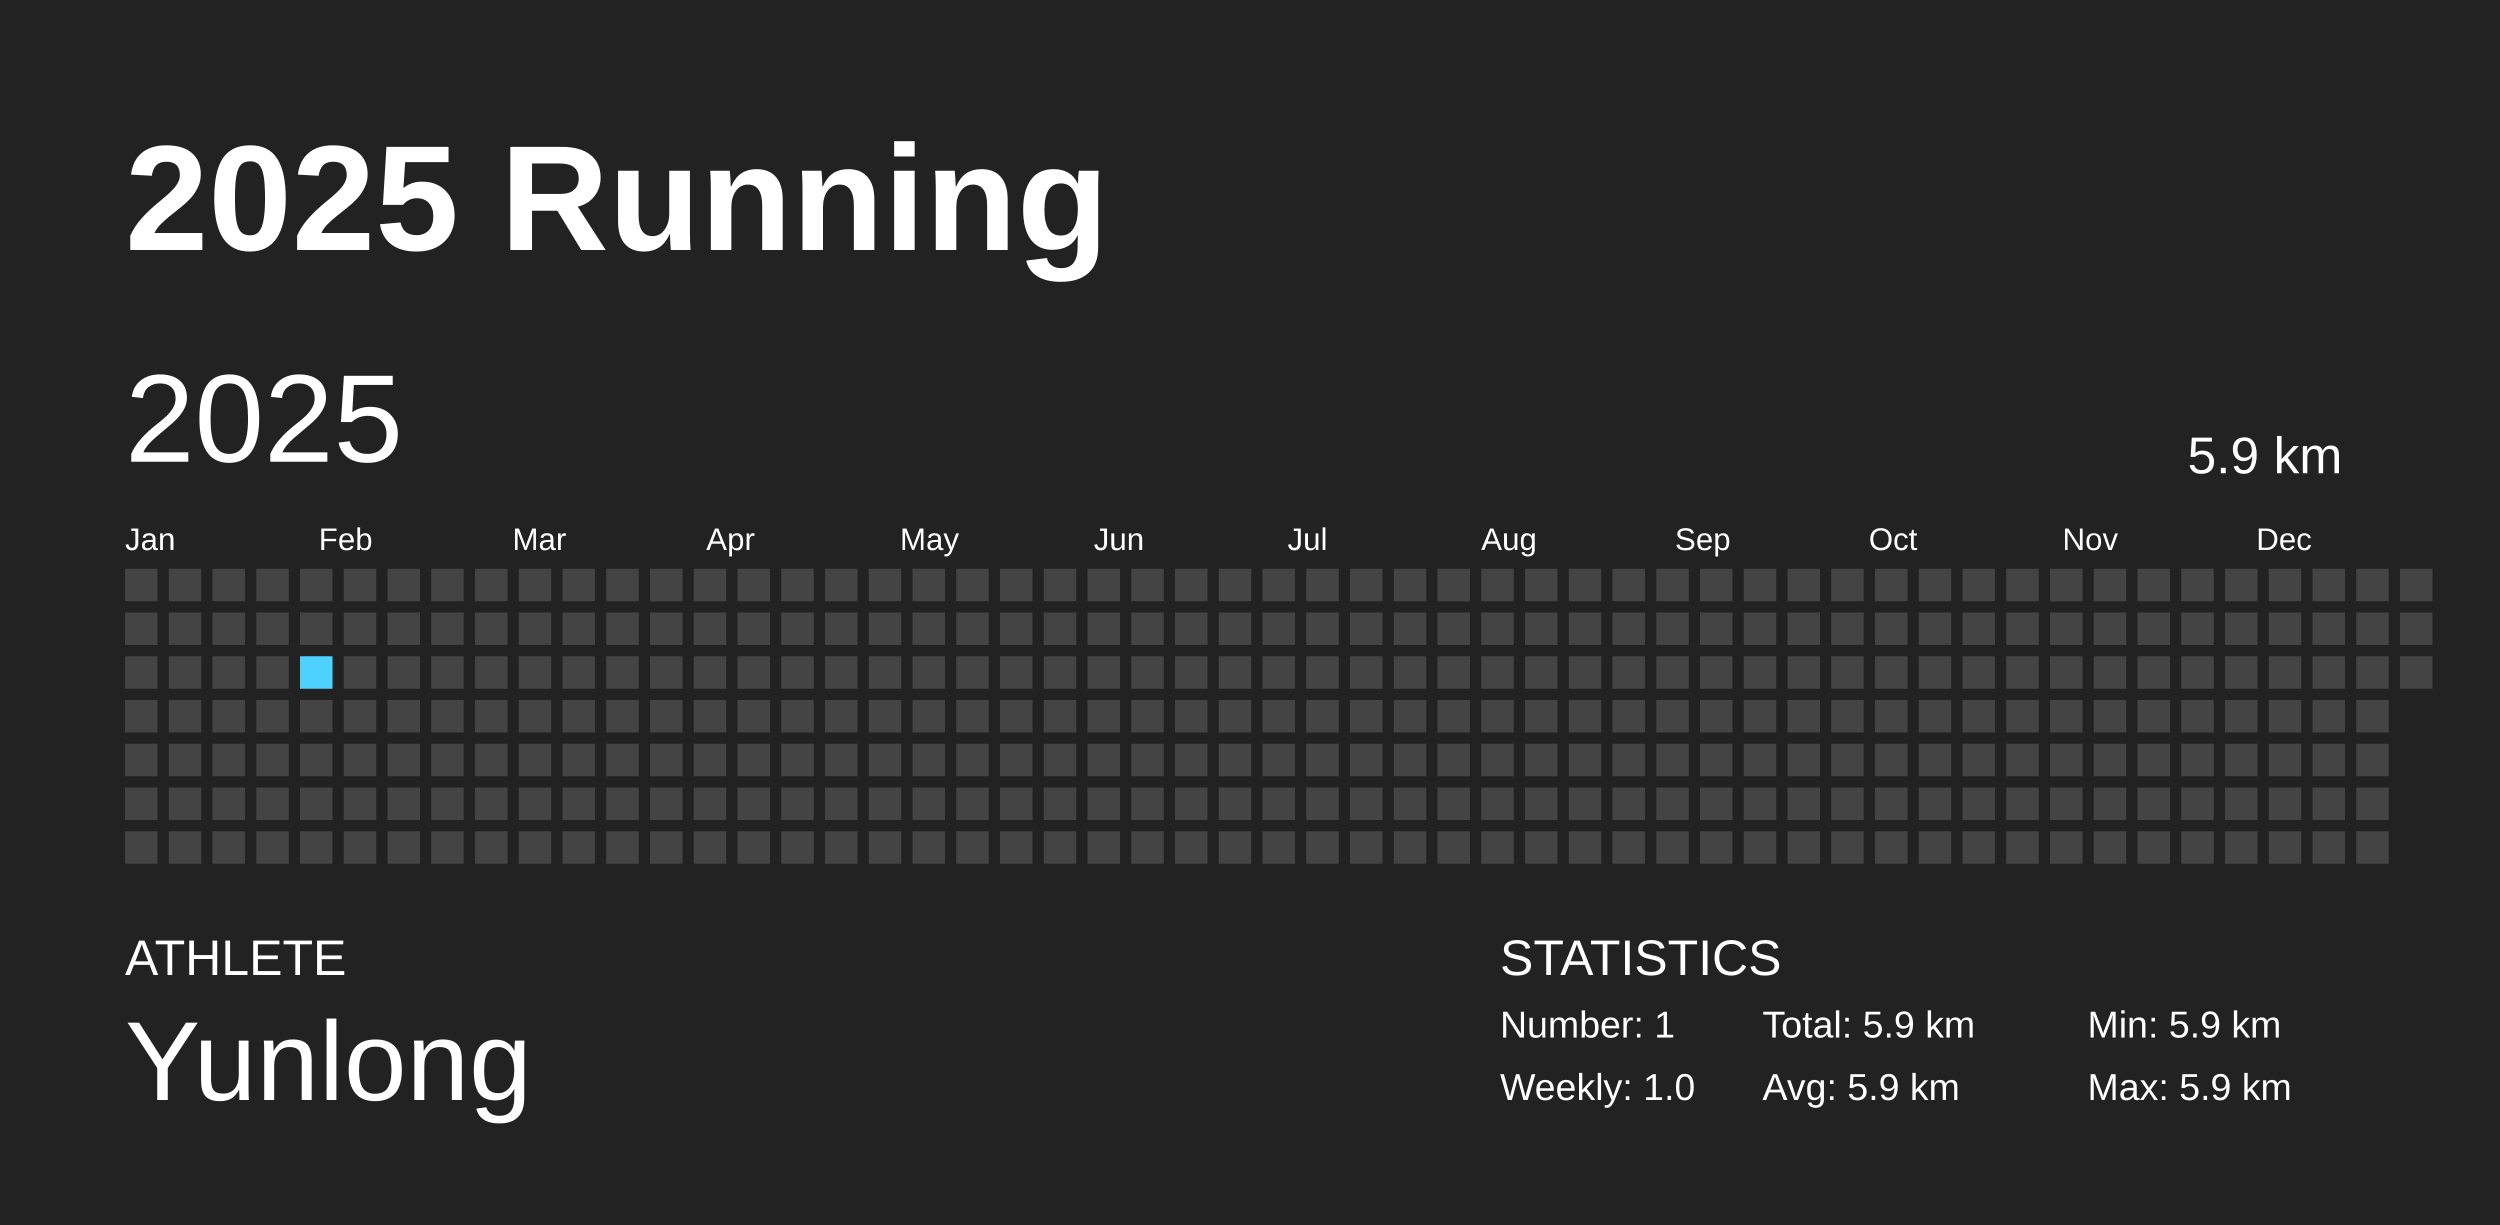
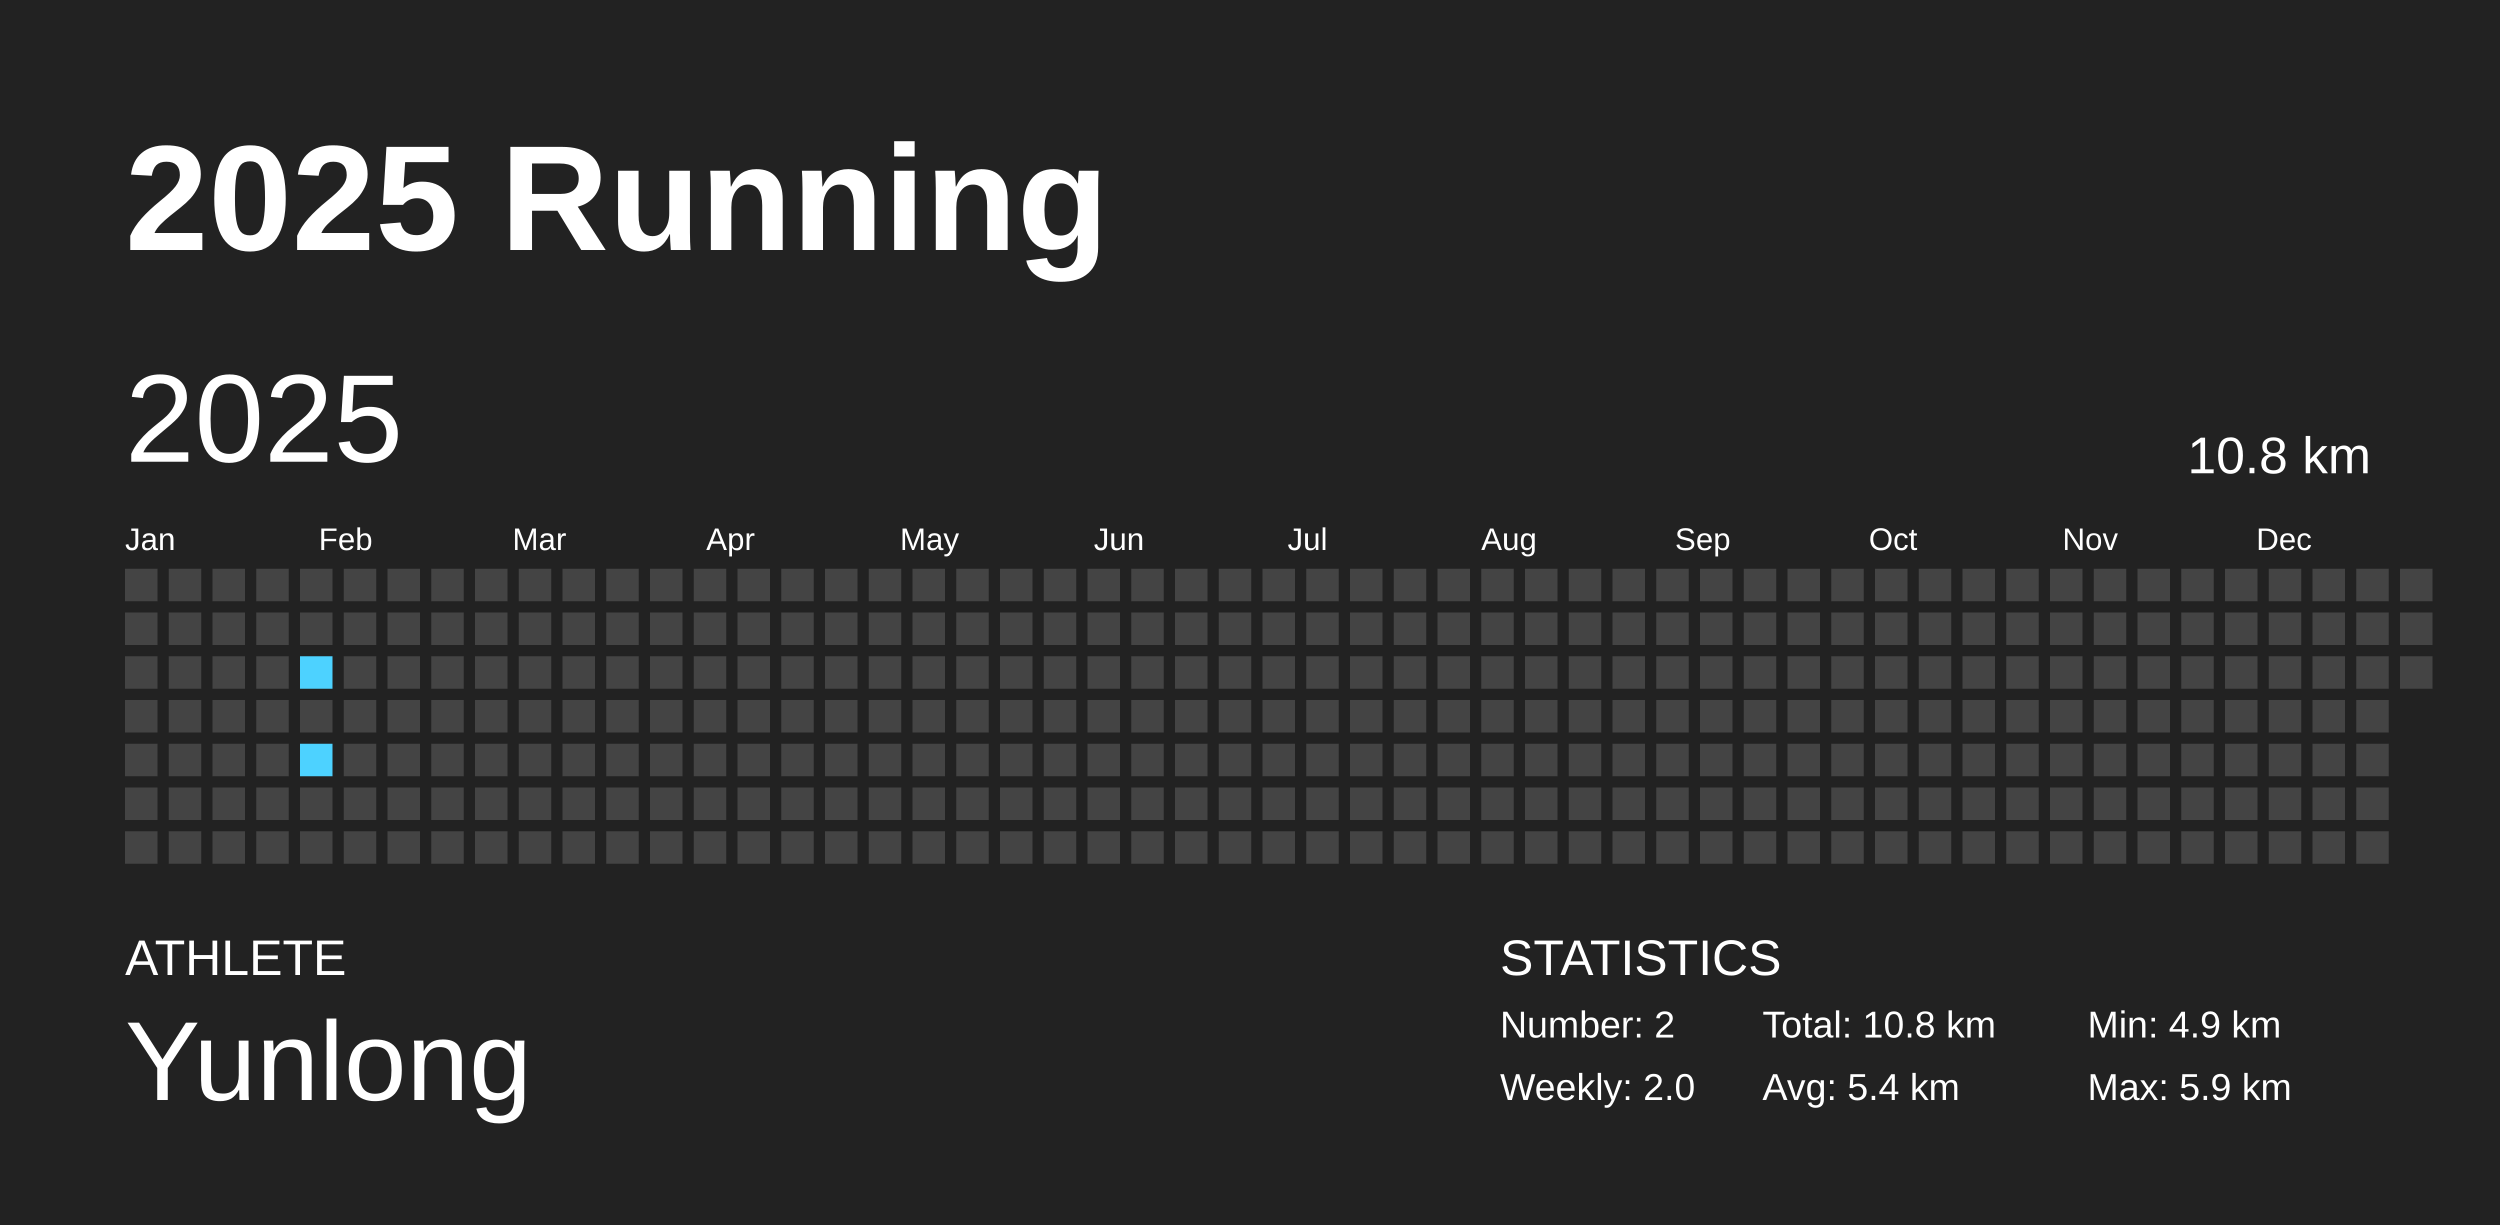
<svg xmlns="http://www.w3.org/2000/svg" baseProfile="full" height="98mm" version="1.1" viewBox="0,0,200,98" width="200mm">
  <defs />
  <rect fill="#222222" height="98" width="200" x="0" y="0" />
  <text fill="#FFFFFF" style="font-size:12px; font-family:Arial; font-weight:bold;" x="10" y="20">2025 Running</text>
  <text fill="#FFFFFF" style="font-size:4px; font-family:Arial" x="10" y="78">ATHLETE</text>
  <text fill="#FFFFFF" style="font-size:9px; font-family:Arial" x="10" y="88">Yunlong</text>
  <text fill="#FFFFFF" style="font-size:4px; font-family:Arial" x="120" y="78">STATISTICS</text>
-   <text fill="#FFFFFF" style="font-size:3px; font-family:Arial" x="120" y="83">Number: 1</text>
-   <text fill="#FFFFFF" style="font-size:3px; font-family:Arial" x="120" y="88">Weekly: 1.0</text>
-   <text fill="#FFFFFF" style="font-size:3px; font-family:Arial" x="141" y="83">Total: 5.9 km</text>
-   <text fill="#FFFFFF" style="font-size:3px; font-family:Arial" x="141" y="88">Avg: 5.9 km</text>
-   <text fill="#FFFFFF" style="font-size:3px; font-family:Arial" x="167" y="83">Min: 5.9 km</text>
+   <text fill="#FFFFFF" style="font-size:3px; font-family:Arial" x="120" y="83">Number: 2</text>
+   <text fill="#FFFFFF" style="font-size:3px; font-family:Arial" x="120" y="88">Weekly: 2.0</text>
+   <text fill="#FFFFFF" style="font-size:3px; font-family:Arial" x="141" y="83">Total: 10.8 km</text>
+   <text fill="#FFFFFF" style="font-size:3px; font-family:Arial" x="141" y="88">Avg: 5.4 km</text>
+   <text fill="#FFFFFF" style="font-size:3px; font-family:Arial" x="167" y="83">Min: 4.9 km</text>
  <text fill="#FFFFFF" style="font-size:3px; font-family:Arial" x="167" y="88">Max: 5.9 km</text>
  <text dominant-baseline="hanging" fill="#FFFFFF" style="font-size:10.0px; font-family:Arial;" x="10" y="30">2025</text>
-   <text dominant-baseline="hanging" fill="#FFFFFF" style="font-size:4.125px; font-family:Arial;" x="175" y="35">5.9 km</text>
+   <text dominant-baseline="hanging" fill="#FFFFFF" style="font-size:4.125px; font-family:Arial;" x="175" y="35">10.8 km</text>
  <text fill="#FFFFFF" style="font-size:2.5px; font-family:Arial" x="10.0" y="44">Jan</text>
  <text fill="#FFFFFF" style="font-size:2.5px; font-family:Arial" x="25.5" y="44">Feb</text>
  <text fill="#FFFFFF" style="font-size:2.5px; font-family:Arial" x="41.0" y="44">Mar</text>
  <text fill="#FFFFFF" style="font-size:2.5px; font-family:Arial" x="56.5" y="44">Apr</text>
  <text fill="#FFFFFF" style="font-size:2.5px; font-family:Arial" x="72.0" y="44">May</text>
  <text fill="#FFFFFF" style="font-size:2.5px; font-family:Arial" x="87.5" y="44">Jun</text>
  <text fill="#FFFFFF" style="font-size:2.5px; font-family:Arial" x="103.0" y="44">Jul</text>
  <text fill="#FFFFFF" style="font-size:2.5px; font-family:Arial" x="118.5" y="44">Aug</text>
  <text fill="#FFFFFF" style="font-size:2.5px; font-family:Arial" x="134.0" y="44">Sep</text>
  <text fill="#FFFFFF" style="font-size:2.5px; font-family:Arial" x="149.5" y="44">Oct</text>
  <text fill="#FFFFFF" style="font-size:2.5px; font-family:Arial" x="165.0" y="44">Nov</text>
  <text fill="#FFFFFF" style="font-size:2.5px; font-family:Arial" x="180.5" y="44">Dec</text>
  <rect fill="#444444" height="2.6" width="2.6" x="10.0" y="45.5" />
  <rect fill="#444444" height="2.6" width="2.6" x="10.0" y="49.0" />
  <rect fill="#444444" height="2.6" width="2.6" x="10.0" y="52.5" />
  <rect fill="#444444" height="2.6" width="2.6" x="10.0" y="56.0" />
  <rect fill="#444444" height="2.6" width="2.6" x="10.0" y="59.5" />
  <rect fill="#444444" height="2.6" width="2.6" x="10.0" y="63.0" />
  <rect fill="#444444" height="2.6" width="2.6" x="10.0" y="66.5" />
  <rect fill="#444444" height="2.6" width="2.6" x="13.5" y="45.5" />
  <rect fill="#444444" height="2.6" width="2.6" x="13.5" y="49.0" />
  <rect fill="#444444" height="2.6" width="2.6" x="13.5" y="52.5" />
  <rect fill="#444444" height="2.6" width="2.6" x="13.5" y="56.0" />
  <rect fill="#444444" height="2.6" width="2.6" x="13.5" y="59.5" />
  <rect fill="#444444" height="2.6" width="2.6" x="13.5" y="63.0" />
  <rect fill="#444444" height="2.6" width="2.6" x="13.5" y="66.5" />
  <rect fill="#444444" height="2.6" width="2.6" x="17.0" y="45.5" />
  <rect fill="#444444" height="2.6" width="2.6" x="17.0" y="49.0" />
  <rect fill="#444444" height="2.6" width="2.6" x="17.0" y="52.5" />
  <rect fill="#444444" height="2.6" width="2.6" x="17.0" y="56.0" />
  <rect fill="#444444" height="2.6" width="2.6" x="17.0" y="59.5" />
  <rect fill="#444444" height="2.6" width="2.6" x="17.0" y="63.0" />
  <rect fill="#444444" height="2.6" width="2.6" x="17.0" y="66.5" />
  <rect fill="#444444" height="2.6" width="2.6" x="20.5" y="45.5" />
  <rect fill="#444444" height="2.6" width="2.6" x="20.5" y="49.0" />
  <rect fill="#444444" height="2.6" width="2.6" x="20.5" y="52.5" />
  <rect fill="#444444" height="2.6" width="2.6" x="20.5" y="56.0" />
  <rect fill="#444444" height="2.6" width="2.6" x="20.5" y="59.5" />
  <rect fill="#444444" height="2.6" width="2.6" x="20.5" y="63.0" />
  <rect fill="#444444" height="2.6" width="2.6" x="20.5" y="66.5" />
  <rect fill="#444444" height="2.6" width="2.6" x="24.0" y="45.5" />
  <rect fill="#444444" height="2.6" width="2.6" x="24.0" y="49.0" />
-   <rect fill="#4DD2FF" height="2.6" width="2.6" x="24.0" y="52.5" />
+   <rect fill="#4dd2ff" height="2.6" width="2.6" x="24.0" y="52.5" />
  <rect fill="#444444" height="2.6" width="2.6" x="24.0" y="56.0" />
-   <rect fill="#444444" height="2.6" width="2.6" x="24.0" y="59.5" />
+   <rect fill="#4dd2ff" height="2.6" width="2.6" x="24.0" y="59.5" />
  <rect fill="#444444" height="2.6" width="2.6" x="24.0" y="63.0" />
  <rect fill="#444444" height="2.6" width="2.6" x="24.0" y="66.5" />
  <rect fill="#444444" height="2.6" width="2.6" x="27.5" y="45.5" />
  <rect fill="#444444" height="2.6" width="2.6" x="27.5" y="49.0" />
  <rect fill="#444444" height="2.6" width="2.6" x="27.5" y="52.5" />
  <rect fill="#444444" height="2.6" width="2.6" x="27.5" y="56.0" />
  <rect fill="#444444" height="2.6" width="2.6" x="27.5" y="59.5" />
  <rect fill="#444444" height="2.6" width="2.6" x="27.5" y="63.0" />
  <rect fill="#444444" height="2.6" width="2.6" x="27.5" y="66.5" />
  <rect fill="#444444" height="2.6" width="2.6" x="31.0" y="45.5" />
  <rect fill="#444444" height="2.6" width="2.6" x="31.0" y="49.0" />
  <rect fill="#444444" height="2.6" width="2.6" x="31.0" y="52.5" />
  <rect fill="#444444" height="2.6" width="2.6" x="31.0" y="56.0" />
  <rect fill="#444444" height="2.6" width="2.6" x="31.0" y="59.5" />
  <rect fill="#444444" height="2.6" width="2.6" x="31.0" y="63.0" />
  <rect fill="#444444" height="2.6" width="2.6" x="31.0" y="66.5" />
  <rect fill="#444444" height="2.6" width="2.6" x="34.5" y="45.5" />
  <rect fill="#444444" height="2.6" width="2.6" x="34.5" y="49.0" />
  <rect fill="#444444" height="2.6" width="2.6" x="34.5" y="52.5" />
  <rect fill="#444444" height="2.6" width="2.6" x="34.5" y="56.0" />
  <rect fill="#444444" height="2.6" width="2.6" x="34.5" y="59.5" />
  <rect fill="#444444" height="2.6" width="2.6" x="34.5" y="63.0" />
  <rect fill="#444444" height="2.6" width="2.6" x="34.5" y="66.5" />
  <rect fill="#444444" height="2.6" width="2.6" x="38.0" y="45.5" />
  <rect fill="#444444" height="2.6" width="2.6" x="38.0" y="49.0" />
  <rect fill="#444444" height="2.6" width="2.6" x="38.0" y="52.5" />
  <rect fill="#444444" height="2.6" width="2.6" x="38.0" y="56.0" />
  <rect fill="#444444" height="2.6" width="2.6" x="38.0" y="59.5" />
  <rect fill="#444444" height="2.6" width="2.6" x="38.0" y="63.0" />
  <rect fill="#444444" height="2.6" width="2.6" x="38.0" y="66.5" />
  <rect fill="#444444" height="2.6" width="2.6" x="41.5" y="45.5" />
  <rect fill="#444444" height="2.6" width="2.6" x="41.5" y="49.0" />
  <rect fill="#444444" height="2.6" width="2.6" x="41.5" y="52.5" />
  <rect fill="#444444" height="2.6" width="2.6" x="41.5" y="56.0" />
  <rect fill="#444444" height="2.6" width="2.6" x="41.5" y="59.5" />
  <rect fill="#444444" height="2.6" width="2.6" x="41.5" y="63.0" />
  <rect fill="#444444" height="2.6" width="2.6" x="41.5" y="66.5" />
  <rect fill="#444444" height="2.6" width="2.6" x="45.0" y="45.5" />
  <rect fill="#444444" height="2.6" width="2.6" x="45.0" y="49.0" />
  <rect fill="#444444" height="2.6" width="2.6" x="45.0" y="52.5" />
  <rect fill="#444444" height="2.6" width="2.6" x="45.0" y="56.0" />
  <rect fill="#444444" height="2.6" width="2.6" x="45.0" y="59.5" />
  <rect fill="#444444" height="2.6" width="2.6" x="45.0" y="63.0" />
  <rect fill="#444444" height="2.6" width="2.6" x="45.0" y="66.5" />
  <rect fill="#444444" height="2.6" width="2.6" x="48.5" y="45.5" />
  <rect fill="#444444" height="2.6" width="2.6" x="48.5" y="49.0" />
  <rect fill="#444444" height="2.6" width="2.6" x="48.5" y="52.5" />
  <rect fill="#444444" height="2.6" width="2.6" x="48.5" y="56.0" />
  <rect fill="#444444" height="2.6" width="2.6" x="48.5" y="59.5" />
  <rect fill="#444444" height="2.6" width="2.6" x="48.5" y="63.0" />
  <rect fill="#444444" height="2.6" width="2.6" x="48.5" y="66.5" />
  <rect fill="#444444" height="2.6" width="2.6" x="52.0" y="45.5" />
  <rect fill="#444444" height="2.6" width="2.6" x="52.0" y="49.0" />
  <rect fill="#444444" height="2.6" width="2.6" x="52.0" y="52.5" />
  <rect fill="#444444" height="2.6" width="2.6" x="52.0" y="56.0" />
  <rect fill="#444444" height="2.6" width="2.6" x="52.0" y="59.5" />
  <rect fill="#444444" height="2.6" width="2.6" x="52.0" y="63.0" />
  <rect fill="#444444" height="2.6" width="2.6" x="52.0" y="66.5" />
  <rect fill="#444444" height="2.6" width="2.6" x="55.5" y="45.5" />
  <rect fill="#444444" height="2.6" width="2.6" x="55.5" y="49.0" />
  <rect fill="#444444" height="2.6" width="2.6" x="55.5" y="52.5" />
  <rect fill="#444444" height="2.6" width="2.6" x="55.5" y="56.0" />
  <rect fill="#444444" height="2.6" width="2.6" x="55.5" y="59.5" />
  <rect fill="#444444" height="2.6" width="2.6" x="55.5" y="63.0" />
  <rect fill="#444444" height="2.6" width="2.6" x="55.5" y="66.5" />
  <rect fill="#444444" height="2.6" width="2.6" x="59.0" y="45.5" />
  <rect fill="#444444" height="2.6" width="2.6" x="59.0" y="49.0" />
  <rect fill="#444444" height="2.6" width="2.6" x="59.0" y="52.5" />
  <rect fill="#444444" height="2.6" width="2.6" x="59.0" y="56.0" />
  <rect fill="#444444" height="2.6" width="2.6" x="59.0" y="59.5" />
  <rect fill="#444444" height="2.6" width="2.6" x="59.0" y="63.0" />
  <rect fill="#444444" height="2.6" width="2.6" x="59.0" y="66.5" />
  <rect fill="#444444" height="2.6" width="2.6" x="62.5" y="45.5" />
  <rect fill="#444444" height="2.6" width="2.6" x="62.5" y="49.0" />
  <rect fill="#444444" height="2.6" width="2.6" x="62.5" y="52.5" />
  <rect fill="#444444" height="2.6" width="2.6" x="62.5" y="56.0" />
  <rect fill="#444444" height="2.6" width="2.6" x="62.5" y="59.5" />
  <rect fill="#444444" height="2.6" width="2.6" x="62.5" y="63.0" />
  <rect fill="#444444" height="2.6" width="2.6" x="62.5" y="66.5" />
  <rect fill="#444444" height="2.6" width="2.6" x="66.0" y="45.5" />
  <rect fill="#444444" height="2.6" width="2.6" x="66.0" y="49.0" />
  <rect fill="#444444" height="2.6" width="2.6" x="66.0" y="52.5" />
  <rect fill="#444444" height="2.6" width="2.6" x="66.0" y="56.0" />
  <rect fill="#444444" height="2.6" width="2.6" x="66.0" y="59.5" />
  <rect fill="#444444" height="2.6" width="2.6" x="66.0" y="63.0" />
  <rect fill="#444444" height="2.6" width="2.6" x="66.0" y="66.5" />
  <rect fill="#444444" height="2.6" width="2.6" x="69.5" y="45.5" />
  <rect fill="#444444" height="2.6" width="2.6" x="69.5" y="49.0" />
  <rect fill="#444444" height="2.6" width="2.6" x="69.5" y="52.5" />
  <rect fill="#444444" height="2.6" width="2.6" x="69.5" y="56.0" />
  <rect fill="#444444" height="2.6" width="2.6" x="69.5" y="59.5" />
  <rect fill="#444444" height="2.6" width="2.6" x="69.5" y="63.0" />
  <rect fill="#444444" height="2.6" width="2.6" x="69.5" y="66.5" />
  <rect fill="#444444" height="2.6" width="2.6" x="73.0" y="45.5" />
  <rect fill="#444444" height="2.6" width="2.6" x="73.0" y="49.0" />
  <rect fill="#444444" height="2.6" width="2.6" x="73.0" y="52.5" />
  <rect fill="#444444" height="2.6" width="2.6" x="73.0" y="56.0" />
  <rect fill="#444444" height="2.6" width="2.6" x="73.0" y="59.5" />
  <rect fill="#444444" height="2.6" width="2.6" x="73.0" y="63.0" />
  <rect fill="#444444" height="2.6" width="2.6" x="73.0" y="66.5" />
  <rect fill="#444444" height="2.6" width="2.6" x="76.5" y="45.5" />
  <rect fill="#444444" height="2.6" width="2.6" x="76.5" y="49.0" />
  <rect fill="#444444" height="2.6" width="2.6" x="76.5" y="52.5" />
  <rect fill="#444444" height="2.6" width="2.6" x="76.5" y="56.0" />
  <rect fill="#444444" height="2.6" width="2.6" x="76.5" y="59.5" />
  <rect fill="#444444" height="2.6" width="2.6" x="76.5" y="63.0" />
  <rect fill="#444444" height="2.6" width="2.6" x="76.5" y="66.5" />
  <rect fill="#444444" height="2.6" width="2.6" x="80.0" y="45.5" />
  <rect fill="#444444" height="2.6" width="2.6" x="80.0" y="49.0" />
  <rect fill="#444444" height="2.6" width="2.6" x="80.0" y="52.5" />
  <rect fill="#444444" height="2.6" width="2.6" x="80.0" y="56.0" />
  <rect fill="#444444" height="2.6" width="2.6" x="80.0" y="59.5" />
  <rect fill="#444444" height="2.6" width="2.6" x="80.0" y="63.0" />
  <rect fill="#444444" height="2.6" width="2.6" x="80.0" y="66.5" />
  <rect fill="#444444" height="2.6" width="2.6" x="83.5" y="45.5" />
  <rect fill="#444444" height="2.6" width="2.6" x="83.5" y="49.0" />
  <rect fill="#444444" height="2.6" width="2.6" x="83.5" y="52.5" />
  <rect fill="#444444" height="2.6" width="2.6" x="83.5" y="56.0" />
  <rect fill="#444444" height="2.6" width="2.6" x="83.5" y="59.5" />
  <rect fill="#444444" height="2.6" width="2.6" x="83.5" y="63.0" />
  <rect fill="#444444" height="2.6" width="2.6" x="83.5" y="66.5" />
  <rect fill="#444444" height="2.6" width="2.6" x="87.0" y="45.5" />
  <rect fill="#444444" height="2.6" width="2.6" x="87.0" y="49.0" />
  <rect fill="#444444" height="2.6" width="2.6" x="87.0" y="52.5" />
  <rect fill="#444444" height="2.6" width="2.6" x="87.0" y="56.0" />
  <rect fill="#444444" height="2.6" width="2.6" x="87.0" y="59.5" />
  <rect fill="#444444" height="2.6" width="2.6" x="87.0" y="63.0" />
  <rect fill="#444444" height="2.6" width="2.6" x="87.0" y="66.5" />
  <rect fill="#444444" height="2.6" width="2.6" x="90.5" y="45.5" />
  <rect fill="#444444" height="2.6" width="2.6" x="90.5" y="49.0" />
  <rect fill="#444444" height="2.6" width="2.6" x="90.5" y="52.5" />
  <rect fill="#444444" height="2.6" width="2.6" x="90.5" y="56.0" />
  <rect fill="#444444" height="2.6" width="2.6" x="90.5" y="59.5" />
  <rect fill="#444444" height="2.6" width="2.6" x="90.5" y="63.0" />
  <rect fill="#444444" height="2.6" width="2.6" x="90.5" y="66.5" />
  <rect fill="#444444" height="2.6" width="2.6" x="94.0" y="45.5" />
  <rect fill="#444444" height="2.6" width="2.6" x="94.0" y="49.0" />
  <rect fill="#444444" height="2.6" width="2.6" x="94.0" y="52.5" />
  <rect fill="#444444" height="2.6" width="2.6" x="94.0" y="56.0" />
  <rect fill="#444444" height="2.6" width="2.6" x="94.0" y="59.5" />
  <rect fill="#444444" height="2.6" width="2.6" x="94.0" y="63.0" />
  <rect fill="#444444" height="2.6" width="2.6" x="94.0" y="66.5" />
  <rect fill="#444444" height="2.6" width="2.6" x="97.5" y="45.5" />
  <rect fill="#444444" height="2.6" width="2.6" x="97.5" y="49.0" />
  <rect fill="#444444" height="2.6" width="2.6" x="97.5" y="52.5" />
  <rect fill="#444444" height="2.6" width="2.6" x="97.5" y="56.0" />
  <rect fill="#444444" height="2.6" width="2.6" x="97.5" y="59.5" />
  <rect fill="#444444" height="2.6" width="2.6" x="97.5" y="63.0" />
  <rect fill="#444444" height="2.6" width="2.6" x="97.5" y="66.5" />
  <rect fill="#444444" height="2.6" width="2.6" x="101.0" y="45.5" />
  <rect fill="#444444" height="2.6" width="2.6" x="101.0" y="49.0" />
  <rect fill="#444444" height="2.6" width="2.6" x="101.0" y="52.5" />
  <rect fill="#444444" height="2.6" width="2.6" x="101.0" y="56.0" />
  <rect fill="#444444" height="2.6" width="2.6" x="101.0" y="59.5" />
  <rect fill="#444444" height="2.6" width="2.6" x="101.0" y="63.0" />
  <rect fill="#444444" height="2.6" width="2.6" x="101.0" y="66.5" />
  <rect fill="#444444" height="2.6" width="2.6" x="104.5" y="45.5" />
  <rect fill="#444444" height="2.6" width="2.6" x="104.5" y="49.0" />
  <rect fill="#444444" height="2.6" width="2.6" x="104.5" y="52.5" />
  <rect fill="#444444" height="2.6" width="2.6" x="104.5" y="56.0" />
  <rect fill="#444444" height="2.6" width="2.6" x="104.5" y="59.5" />
  <rect fill="#444444" height="2.6" width="2.6" x="104.5" y="63.0" />
  <rect fill="#444444" height="2.6" width="2.6" x="104.5" y="66.5" />
  <rect fill="#444444" height="2.6" width="2.6" x="108.0" y="45.5" />
  <rect fill="#444444" height="2.6" width="2.6" x="108.0" y="49.0" />
  <rect fill="#444444" height="2.6" width="2.6" x="108.0" y="52.5" />
  <rect fill="#444444" height="2.6" width="2.6" x="108.0" y="56.0" />
  <rect fill="#444444" height="2.6" width="2.6" x="108.0" y="59.5" />
  <rect fill="#444444" height="2.6" width="2.6" x="108.0" y="63.0" />
  <rect fill="#444444" height="2.6" width="2.6" x="108.0" y="66.5" />
  <rect fill="#444444" height="2.6" width="2.6" x="111.5" y="45.5" />
  <rect fill="#444444" height="2.6" width="2.6" x="111.5" y="49.0" />
  <rect fill="#444444" height="2.6" width="2.6" x="111.5" y="52.5" />
  <rect fill="#444444" height="2.6" width="2.6" x="111.5" y="56.0" />
  <rect fill="#444444" height="2.6" width="2.6" x="111.5" y="59.5" />
  <rect fill="#444444" height="2.6" width="2.6" x="111.5" y="63.0" />
  <rect fill="#444444" height="2.6" width="2.6" x="111.5" y="66.5" />
  <rect fill="#444444" height="2.6" width="2.6" x="115.0" y="45.5" />
  <rect fill="#444444" height="2.6" width="2.6" x="115.0" y="49.0" />
  <rect fill="#444444" height="2.6" width="2.6" x="115.0" y="52.5" />
  <rect fill="#444444" height="2.6" width="2.6" x="115.0" y="56.0" />
  <rect fill="#444444" height="2.6" width="2.6" x="115.0" y="59.5" />
  <rect fill="#444444" height="2.6" width="2.6" x="115.0" y="63.0" />
  <rect fill="#444444" height="2.6" width="2.6" x="115.0" y="66.5" />
  <rect fill="#444444" height="2.6" width="2.6" x="118.5" y="45.5" />
  <rect fill="#444444" height="2.6" width="2.6" x="118.5" y="49.0" />
  <rect fill="#444444" height="2.6" width="2.6" x="118.5" y="52.5" />
  <rect fill="#444444" height="2.6" width="2.6" x="118.5" y="56.0" />
  <rect fill="#444444" height="2.6" width="2.6" x="118.5" y="59.5" />
  <rect fill="#444444" height="2.6" width="2.6" x="118.5" y="63.0" />
  <rect fill="#444444" height="2.6" width="2.6" x="118.5" y="66.5" />
  <rect fill="#444444" height="2.6" width="2.6" x="122.0" y="45.5" />
  <rect fill="#444444" height="2.6" width="2.6" x="122.0" y="49.0" />
  <rect fill="#444444" height="2.6" width="2.6" x="122.0" y="52.5" />
  <rect fill="#444444" height="2.6" width="2.6" x="122.0" y="56.0" />
  <rect fill="#444444" height="2.6" width="2.6" x="122.0" y="59.5" />
  <rect fill="#444444" height="2.6" width="2.6" x="122.0" y="63.0" />
  <rect fill="#444444" height="2.6" width="2.6" x="122.0" y="66.5" />
  <rect fill="#444444" height="2.6" width="2.6" x="125.5" y="45.5" />
  <rect fill="#444444" height="2.6" width="2.6" x="125.5" y="49.0" />
  <rect fill="#444444" height="2.6" width="2.6" x="125.5" y="52.5" />
  <rect fill="#444444" height="2.6" width="2.6" x="125.5" y="56.0" />
  <rect fill="#444444" height="2.6" width="2.6" x="125.5" y="59.5" />
  <rect fill="#444444" height="2.6" width="2.6" x="125.5" y="63.0" />
  <rect fill="#444444" height="2.6" width="2.6" x="125.5" y="66.5" />
  <rect fill="#444444" height="2.6" width="2.6" x="129.0" y="45.5" />
  <rect fill="#444444" height="2.6" width="2.6" x="129.0" y="49.0" />
  <rect fill="#444444" height="2.6" width="2.6" x="129.0" y="52.5" />
  <rect fill="#444444" height="2.6" width="2.6" x="129.0" y="56.0" />
  <rect fill="#444444" height="2.6" width="2.6" x="129.0" y="59.5" />
  <rect fill="#444444" height="2.6" width="2.6" x="129.0" y="63.0" />
  <rect fill="#444444" height="2.6" width="2.6" x="129.0" y="66.5" />
  <rect fill="#444444" height="2.6" width="2.6" x="132.5" y="45.5" />
  <rect fill="#444444" height="2.6" width="2.6" x="132.5" y="49.0" />
  <rect fill="#444444" height="2.6" width="2.6" x="132.5" y="52.5" />
  <rect fill="#444444" height="2.6" width="2.6" x="132.5" y="56.0" />
  <rect fill="#444444" height="2.6" width="2.6" x="132.5" y="59.5" />
  <rect fill="#444444" height="2.6" width="2.6" x="132.5" y="63.0" />
  <rect fill="#444444" height="2.6" width="2.6" x="132.5" y="66.5" />
  <rect fill="#444444" height="2.6" width="2.6" x="136.0" y="45.5" />
  <rect fill="#444444" height="2.6" width="2.6" x="136.0" y="49.0" />
  <rect fill="#444444" height="2.6" width="2.6" x="136.0" y="52.5" />
  <rect fill="#444444" height="2.6" width="2.6" x="136.0" y="56.0" />
  <rect fill="#444444" height="2.6" width="2.6" x="136.0" y="59.5" />
  <rect fill="#444444" height="2.6" width="2.6" x="136.0" y="63.0" />
  <rect fill="#444444" height="2.6" width="2.6" x="136.0" y="66.5" />
  <rect fill="#444444" height="2.6" width="2.6" x="139.5" y="45.5" />
  <rect fill="#444444" height="2.6" width="2.6" x="139.5" y="49.0" />
  <rect fill="#444444" height="2.6" width="2.6" x="139.5" y="52.5" />
  <rect fill="#444444" height="2.6" width="2.6" x="139.5" y="56.0" />
  <rect fill="#444444" height="2.6" width="2.6" x="139.5" y="59.5" />
  <rect fill="#444444" height="2.6" width="2.6" x="139.5" y="63.0" />
  <rect fill="#444444" height="2.6" width="2.6" x="139.5" y="66.5" />
  <rect fill="#444444" height="2.6" width="2.6" x="143.0" y="45.5" />
  <rect fill="#444444" height="2.6" width="2.6" x="143.0" y="49.0" />
  <rect fill="#444444" height="2.6" width="2.6" x="143.0" y="52.5" />
  <rect fill="#444444" height="2.6" width="2.6" x="143.0" y="56.0" />
  <rect fill="#444444" height="2.6" width="2.6" x="143.0" y="59.5" />
  <rect fill="#444444" height="2.6" width="2.6" x="143.0" y="63.0" />
  <rect fill="#444444" height="2.6" width="2.6" x="143.0" y="66.5" />
  <rect fill="#444444" height="2.6" width="2.6" x="146.5" y="45.5" />
  <rect fill="#444444" height="2.6" width="2.6" x="146.5" y="49.0" />
  <rect fill="#444444" height="2.6" width="2.6" x="146.5" y="52.5" />
  <rect fill="#444444" height="2.6" width="2.6" x="146.5" y="56.0" />
  <rect fill="#444444" height="2.6" width="2.6" x="146.5" y="59.5" />
  <rect fill="#444444" height="2.6" width="2.6" x="146.5" y="63.0" />
  <rect fill="#444444" height="2.6" width="2.6" x="146.5" y="66.5" />
  <rect fill="#444444" height="2.6" width="2.6" x="150.0" y="45.5" />
  <rect fill="#444444" height="2.6" width="2.6" x="150.0" y="49.0" />
  <rect fill="#444444" height="2.6" width="2.6" x="150.0" y="52.5" />
  <rect fill="#444444" height="2.6" width="2.6" x="150.0" y="56.0" />
  <rect fill="#444444" height="2.6" width="2.6" x="150.0" y="59.5" />
  <rect fill="#444444" height="2.6" width="2.6" x="150.0" y="63.0" />
  <rect fill="#444444" height="2.6" width="2.6" x="150.0" y="66.5" />
  <rect fill="#444444" height="2.6" width="2.6" x="153.5" y="45.5" />
  <rect fill="#444444" height="2.6" width="2.6" x="153.5" y="49.0" />
  <rect fill="#444444" height="2.6" width="2.6" x="153.5" y="52.5" />
  <rect fill="#444444" height="2.6" width="2.6" x="153.5" y="56.0" />
  <rect fill="#444444" height="2.6" width="2.6" x="153.5" y="59.5" />
  <rect fill="#444444" height="2.6" width="2.6" x="153.5" y="63.0" />
  <rect fill="#444444" height="2.6" width="2.6" x="153.5" y="66.5" />
  <rect fill="#444444" height="2.6" width="2.6" x="157.0" y="45.5" />
  <rect fill="#444444" height="2.6" width="2.6" x="157.0" y="49.0" />
  <rect fill="#444444" height="2.6" width="2.6" x="157.0" y="52.5" />
  <rect fill="#444444" height="2.6" width="2.6" x="157.0" y="56.0" />
  <rect fill="#444444" height="2.6" width="2.6" x="157.0" y="59.5" />
  <rect fill="#444444" height="2.6" width="2.6" x="157.0" y="63.0" />
  <rect fill="#444444" height="2.6" width="2.6" x="157.0" y="66.5" />
  <rect fill="#444444" height="2.6" width="2.6" x="160.5" y="45.5" />
  <rect fill="#444444" height="2.6" width="2.6" x="160.5" y="49.0" />
  <rect fill="#444444" height="2.6" width="2.6" x="160.5" y="52.5" />
  <rect fill="#444444" height="2.6" width="2.6" x="160.5" y="56.0" />
  <rect fill="#444444" height="2.6" width="2.6" x="160.5" y="59.5" />
  <rect fill="#444444" height="2.6" width="2.6" x="160.5" y="63.0" />
  <rect fill="#444444" height="2.6" width="2.6" x="160.5" y="66.5" />
  <rect fill="#444444" height="2.6" width="2.6" x="164.0" y="45.5" />
  <rect fill="#444444" height="2.6" width="2.6" x="164.0" y="49.0" />
  <rect fill="#444444" height="2.6" width="2.6" x="164.0" y="52.5" />
  <rect fill="#444444" height="2.6" width="2.6" x="164.0" y="56.0" />
  <rect fill="#444444" height="2.6" width="2.6" x="164.0" y="59.5" />
  <rect fill="#444444" height="2.6" width="2.6" x="164.0" y="63.0" />
  <rect fill="#444444" height="2.6" width="2.6" x="164.0" y="66.5" />
  <rect fill="#444444" height="2.6" width="2.6" x="167.5" y="45.5" />
  <rect fill="#444444" height="2.6" width="2.6" x="167.5" y="49.0" />
  <rect fill="#444444" height="2.6" width="2.6" x="167.5" y="52.5" />
  <rect fill="#444444" height="2.6" width="2.6" x="167.5" y="56.0" />
  <rect fill="#444444" height="2.6" width="2.6" x="167.5" y="59.5" />
  <rect fill="#444444" height="2.6" width="2.6" x="167.5" y="63.0" />
  <rect fill="#444444" height="2.6" width="2.6" x="167.5" y="66.5" />
  <rect fill="#444444" height="2.6" width="2.6" x="171.0" y="45.5" />
  <rect fill="#444444" height="2.6" width="2.6" x="171.0" y="49.0" />
  <rect fill="#444444" height="2.6" width="2.6" x="171.0" y="52.5" />
  <rect fill="#444444" height="2.6" width="2.6" x="171.0" y="56.0" />
  <rect fill="#444444" height="2.6" width="2.6" x="171.0" y="59.5" />
  <rect fill="#444444" height="2.6" width="2.6" x="171.0" y="63.0" />
  <rect fill="#444444" height="2.6" width="2.6" x="171.0" y="66.5" />
  <rect fill="#444444" height="2.6" width="2.6" x="174.5" y="45.5" />
  <rect fill="#444444" height="2.6" width="2.6" x="174.5" y="49.0" />
  <rect fill="#444444" height="2.6" width="2.6" x="174.5" y="52.5" />
  <rect fill="#444444" height="2.6" width="2.6" x="174.5" y="56.0" />
  <rect fill="#444444" height="2.6" width="2.6" x="174.5" y="59.5" />
  <rect fill="#444444" height="2.6" width="2.6" x="174.5" y="63.0" />
  <rect fill="#444444" height="2.6" width="2.6" x="174.5" y="66.5" />
  <rect fill="#444444" height="2.6" width="2.6" x="178.0" y="45.5" />
  <rect fill="#444444" height="2.6" width="2.6" x="178.0" y="49.0" />
  <rect fill="#444444" height="2.6" width="2.6" x="178.0" y="52.5" />
  <rect fill="#444444" height="2.6" width="2.6" x="178.0" y="56.0" />
  <rect fill="#444444" height="2.6" width="2.6" x="178.0" y="59.5" />
  <rect fill="#444444" height="2.6" width="2.6" x="178.0" y="63.0" />
  <rect fill="#444444" height="2.6" width="2.6" x="178.0" y="66.5" />
  <rect fill="#444444" height="2.6" width="2.6" x="181.5" y="45.5" />
  <rect fill="#444444" height="2.6" width="2.6" x="181.5" y="49.0" />
  <rect fill="#444444" height="2.6" width="2.6" x="181.5" y="52.5" />
  <rect fill="#444444" height="2.6" width="2.6" x="181.5" y="56.0" />
  <rect fill="#444444" height="2.6" width="2.6" x="181.5" y="59.5" />
  <rect fill="#444444" height="2.6" width="2.6" x="181.5" y="63.0" />
  <rect fill="#444444" height="2.6" width="2.6" x="181.5" y="66.5" />
  <rect fill="#444444" height="2.6" width="2.6" x="185.0" y="45.5" />
  <rect fill="#444444" height="2.6" width="2.6" x="185.0" y="49.0" />
  <rect fill="#444444" height="2.6" width="2.6" x="185.0" y="52.5" />
  <rect fill="#444444" height="2.6" width="2.6" x="185.0" y="56.0" />
  <rect fill="#444444" height="2.6" width="2.6" x="185.0" y="59.5" />
  <rect fill="#444444" height="2.6" width="2.6" x="185.0" y="63.0" />
  <rect fill="#444444" height="2.6" width="2.6" x="185.0" y="66.5" />
  <rect fill="#444444" height="2.6" width="2.6" x="188.5" y="45.5" />
  <rect fill="#444444" height="2.6" width="2.6" x="188.5" y="49.0" />
  <rect fill="#444444" height="2.6" width="2.6" x="188.5" y="52.5" />
  <rect fill="#444444" height="2.6" width="2.6" x="188.5" y="56.0" />
  <rect fill="#444444" height="2.6" width="2.6" x="188.5" y="59.5" />
  <rect fill="#444444" height="2.6" width="2.6" x="188.5" y="63.0" />
  <rect fill="#444444" height="2.6" width="2.6" x="188.5" y="66.5" />
  <rect fill="#444444" height="2.6" width="2.6" x="192.0" y="45.5" />
  <rect fill="#444444" height="2.6" width="2.6" x="192.0" y="49.0" />
  <rect fill="#444444" height="2.6" width="2.6" x="192.0" y="52.5" />
</svg>
